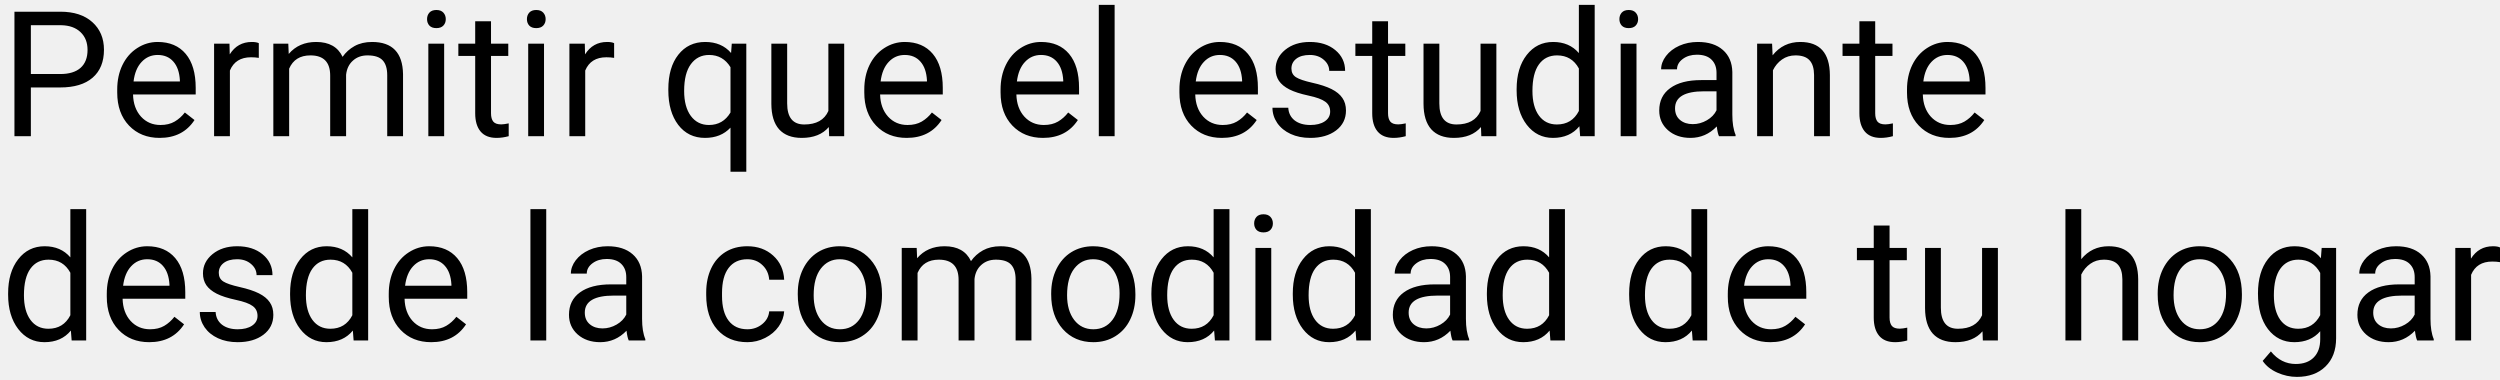
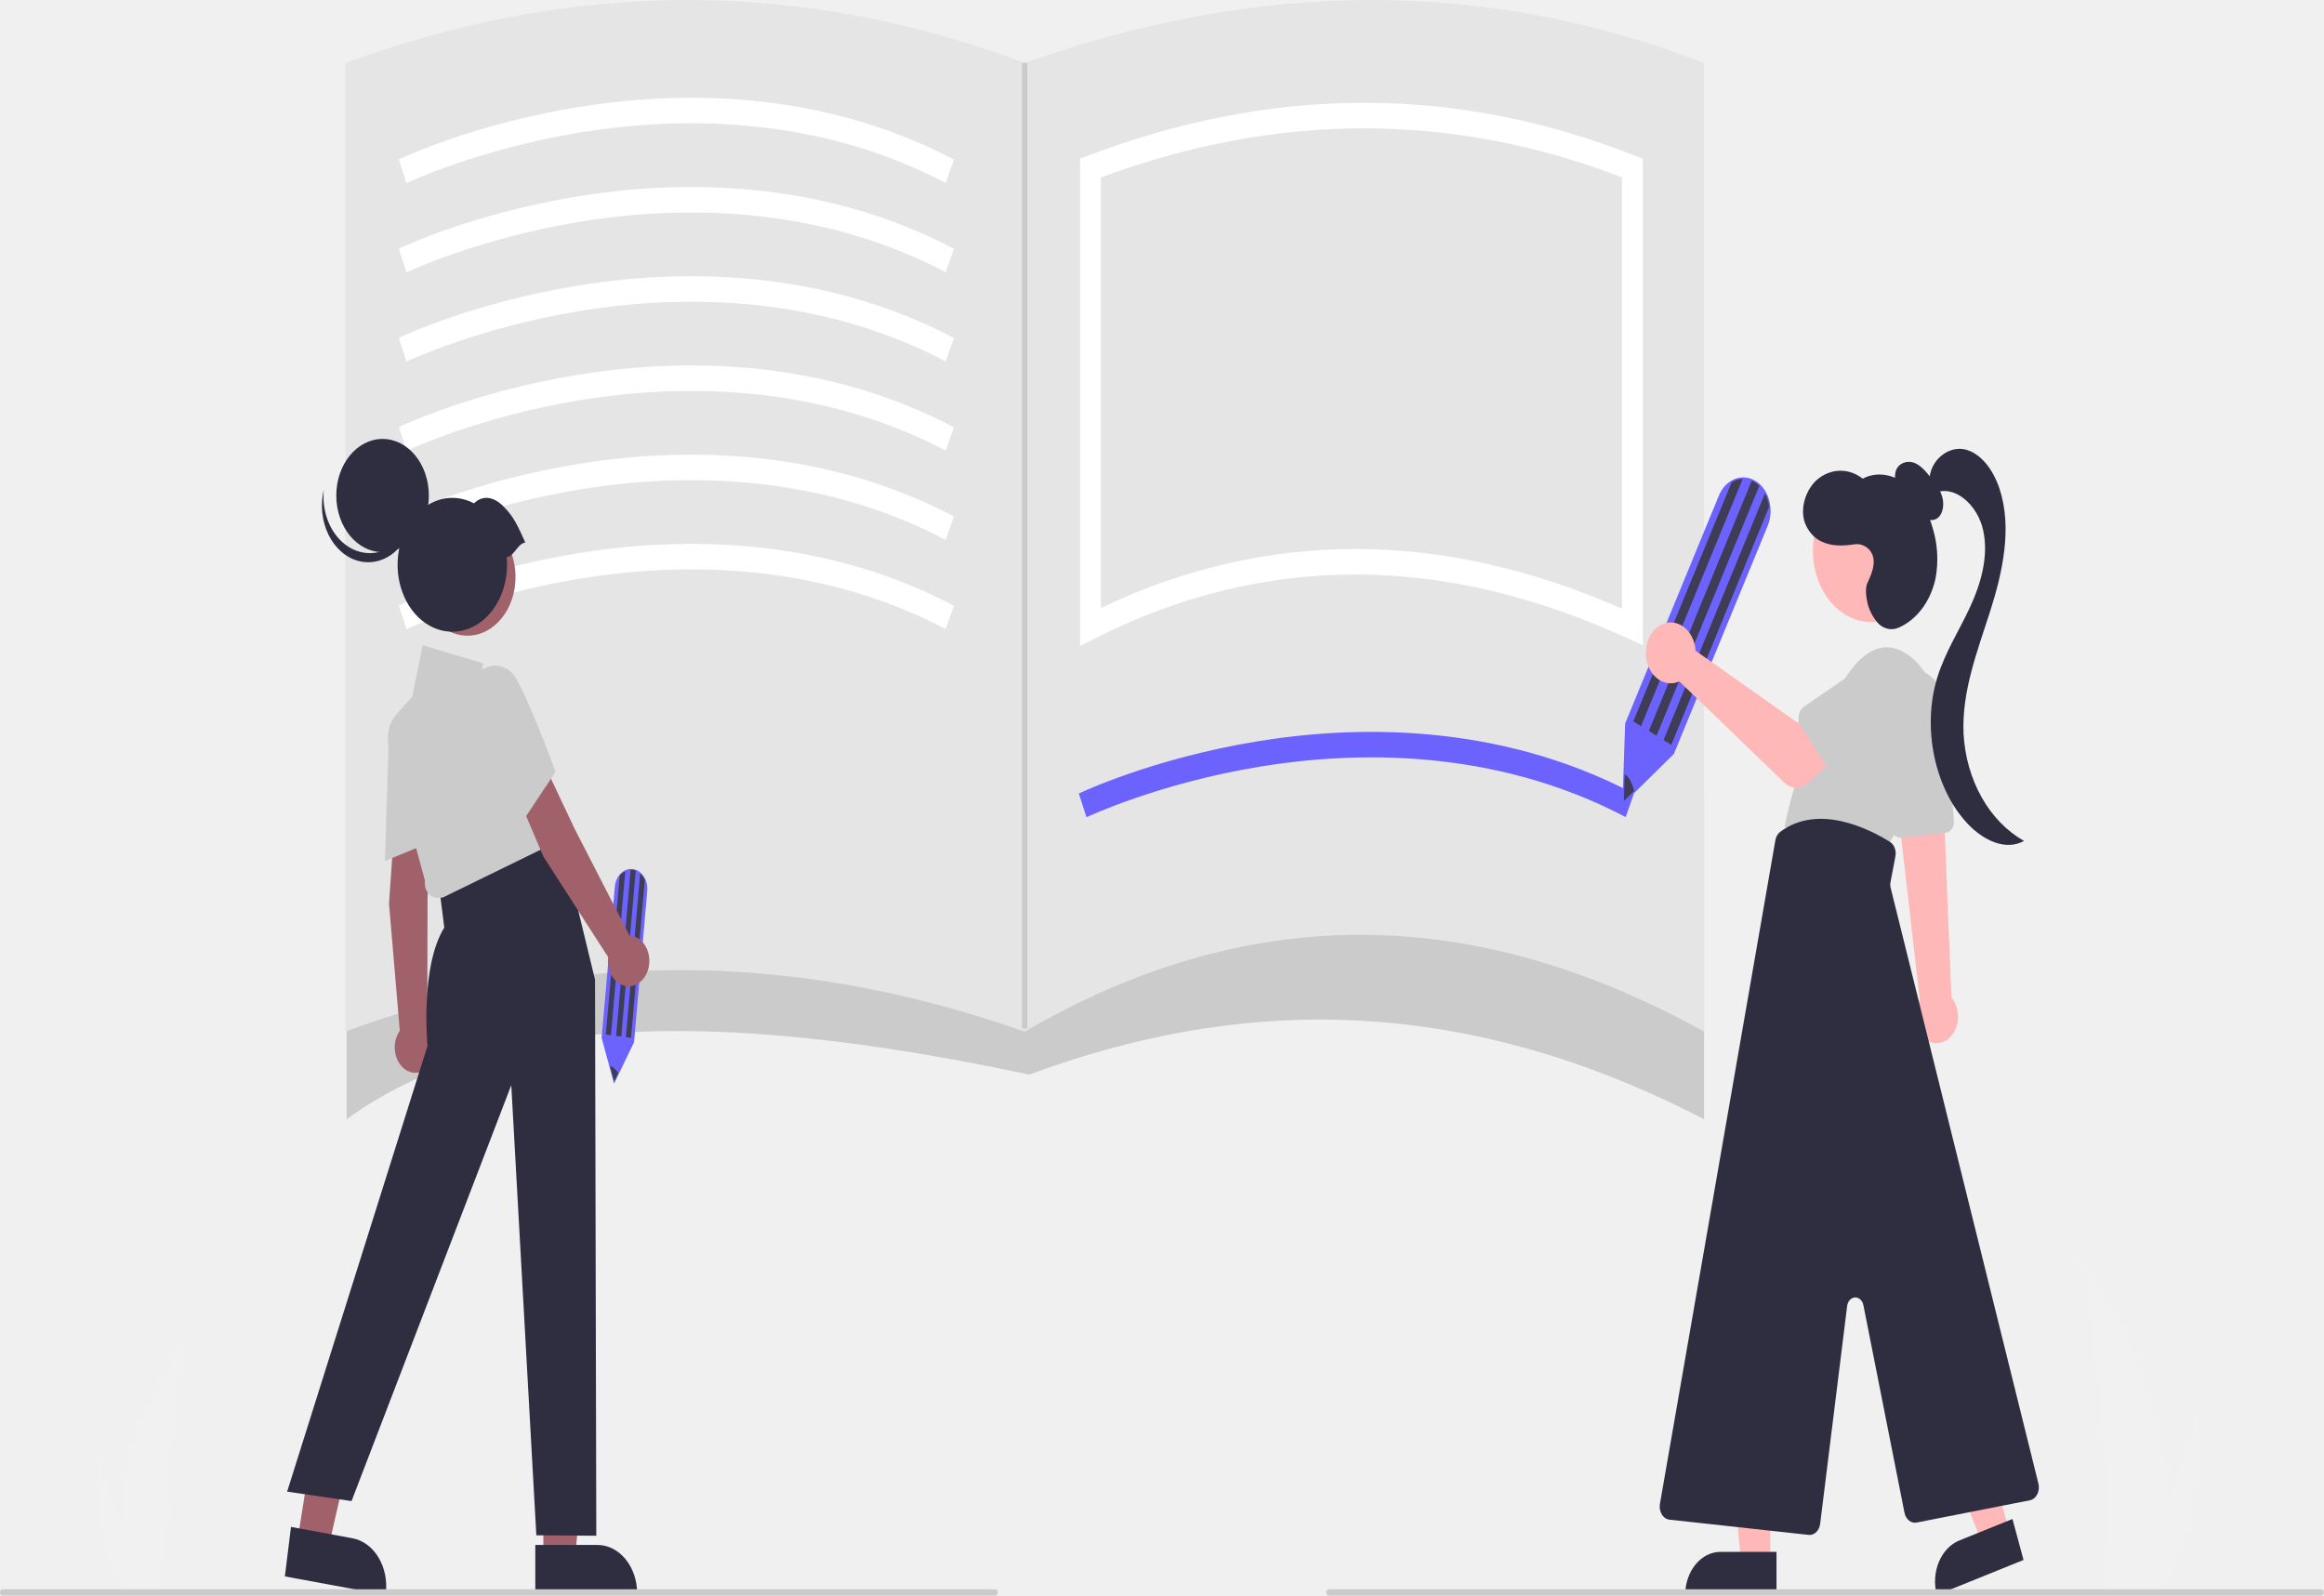
- <svg xmlns="http://www.w3.org/2000/svg" width="257" height="39" viewBox="0 0 257 39" fill="none">
-   <path d="M3.173 8.99V14H1.485V1.203H6.205C7.605 1.203 8.701 1.561 9.492 2.275C10.289 2.99 10.688 3.937 10.688 5.114C10.688 6.356 10.298 7.314 9.519 7.988C8.745 8.656 7.635 8.99 6.188 8.99H3.173ZM3.173 7.61H6.205C7.107 7.61 7.799 7.399 8.279 6.978C8.76 6.55 9 5.935 9 5.132C9 4.37 8.76 3.761 8.279 3.304C7.799 2.847 7.14 2.609 6.302 2.592H3.173V7.61ZM16.409 14.176C15.12 14.176 14.071 13.754 13.263 12.91C12.454 12.06 12.05 10.927 12.05 9.509V9.21C12.05 8.267 12.229 7.426 12.586 6.688C12.949 5.943 13.453 5.363 14.098 4.947C14.748 4.525 15.451 4.314 16.207 4.314C17.443 4.314 18.404 4.722 19.09 5.536C19.775 6.351 20.118 7.517 20.118 9.034V9.711H13.676C13.699 10.648 13.972 11.407 14.493 11.987C15.021 12.562 15.688 12.849 16.497 12.849C17.071 12.849 17.558 12.731 17.956 12.497C18.355 12.263 18.703 11.952 19.002 11.565L19.995 12.339C19.198 13.563 18.003 14.176 16.409 14.176ZM16.207 5.65C15.551 5.65 15 5.891 14.555 6.371C14.109 6.846 13.834 7.514 13.729 8.375H18.492V8.252C18.445 7.426 18.223 6.787 17.824 6.336C17.426 5.879 16.887 5.65 16.207 5.65ZM26.605 5.949C26.358 5.908 26.092 5.888 25.805 5.888C24.738 5.888 24.015 6.342 23.634 7.25V14H22.008V4.49H23.59L23.616 5.589C24.149 4.739 24.905 4.314 25.884 4.314C26.2 4.314 26.44 4.355 26.605 4.438V5.949ZM29.637 4.49L29.681 5.545C30.378 4.725 31.318 4.314 32.502 4.314C33.832 4.314 34.737 4.824 35.218 5.844C35.534 5.387 35.944 5.018 36.448 4.736C36.958 4.455 37.559 4.314 38.25 4.314C40.336 4.314 41.397 5.419 41.432 7.628V14H39.806V7.725C39.806 7.045 39.65 6.538 39.34 6.204C39.029 5.864 38.508 5.694 37.775 5.694C37.172 5.694 36.671 5.876 36.273 6.239C35.874 6.597 35.643 7.08 35.578 7.689V14H33.943V7.769C33.943 6.386 33.267 5.694 31.913 5.694C30.847 5.694 30.117 6.148 29.725 7.057V14H28.099V4.49H29.637ZM45.659 14H44.033V4.49H45.659V14ZM43.901 1.968C43.901 1.704 43.98 1.481 44.139 1.3C44.303 1.118 44.543 1.027 44.859 1.027C45.176 1.027 45.416 1.118 45.58 1.3C45.744 1.481 45.826 1.704 45.826 1.968C45.826 2.231 45.744 2.451 45.58 2.627C45.416 2.803 45.176 2.891 44.859 2.891C44.543 2.891 44.303 2.803 44.139 2.627C43.98 2.451 43.901 2.231 43.901 1.968ZM50.476 2.188V4.49H52.251V5.747H50.476V11.645C50.476 12.025 50.555 12.312 50.713 12.506C50.871 12.693 51.141 12.787 51.522 12.787C51.709 12.787 51.967 12.752 52.295 12.682V14C51.867 14.117 51.451 14.176 51.047 14.176C50.32 14.176 49.773 13.956 49.403 13.517C49.034 13.077 48.85 12.453 48.85 11.645V5.747H47.118V4.49H48.85V2.188H50.476ZM55.925 14H54.299V4.49H55.925V14ZM54.167 1.968C54.167 1.704 54.246 1.481 54.404 1.3C54.568 1.118 54.809 1.027 55.125 1.027C55.441 1.027 55.682 1.118 55.846 1.3C56.01 1.481 56.092 1.704 56.092 1.968C56.092 2.231 56.01 2.451 55.846 2.627C55.682 2.803 55.441 2.891 55.125 2.891C54.809 2.891 54.568 2.803 54.404 2.627C54.246 2.451 54.167 2.231 54.167 1.968ZM63.132 5.949C62.886 5.908 62.619 5.888 62.332 5.888C61.266 5.888 60.542 6.342 60.161 7.25V14H58.535V4.49H60.117L60.144 5.589C60.677 4.739 61.433 4.314 62.411 4.314C62.727 4.314 62.968 4.355 63.132 4.438V5.949ZM68.704 9.166C68.704 7.672 69.047 6.491 69.732 5.624C70.418 4.751 71.338 4.314 72.492 4.314C73.617 4.314 74.505 4.692 75.155 5.448L75.226 4.49H76.72V17.656H75.094V13.121C74.438 13.824 73.564 14.176 72.475 14.176C71.326 14.176 70.409 13.73 69.724 12.84C69.044 11.943 68.704 10.757 68.704 9.28V9.166ZM70.33 9.351C70.33 10.44 70.559 11.296 71.016 11.917C71.478 12.538 72.1 12.849 72.879 12.849C73.846 12.849 74.584 12.421 75.094 11.565V6.907C74.578 6.069 73.846 5.65 72.897 5.65C72.111 5.65 71.487 5.964 71.024 6.591C70.561 7.212 70.33 8.132 70.33 9.351ZM85.201 13.06C84.568 13.804 83.64 14.176 82.415 14.176C81.401 14.176 80.628 13.883 80.095 13.297C79.567 12.705 79.301 11.832 79.295 10.678V4.49H80.921V10.634C80.921 12.075 81.507 12.796 82.679 12.796C83.921 12.796 84.747 12.333 85.157 11.407V4.49H86.783V14H85.236L85.201 13.06ZM93.208 14.176C91.919 14.176 90.87 13.754 90.061 12.91C89.253 12.06 88.849 10.927 88.849 9.509V9.21C88.849 8.267 89.027 7.426 89.385 6.688C89.748 5.943 90.252 5.363 90.897 4.947C91.547 4.525 92.25 4.314 93.006 4.314C94.242 4.314 95.203 4.722 95.889 5.536C96.574 6.351 96.917 7.517 96.917 9.034V9.711H90.475C90.498 10.648 90.77 11.407 91.292 11.987C91.819 12.562 92.487 12.849 93.296 12.849C93.87 12.849 94.356 12.731 94.755 12.497C95.153 12.263 95.502 11.952 95.801 11.565L96.794 12.339C95.997 13.563 94.802 14.176 93.208 14.176ZM93.006 5.65C92.35 5.65 91.799 5.891 91.353 6.371C90.908 6.846 90.633 7.514 90.527 8.375H95.291V8.252C95.244 7.426 95.022 6.787 94.623 6.336C94.225 5.879 93.686 5.65 93.006 5.65ZM107.218 14.176C105.929 14.176 104.88 13.754 104.071 12.91C103.263 12.06 102.858 10.927 102.858 9.509V9.21C102.858 8.267 103.037 7.426 103.395 6.688C103.758 5.943 104.262 5.363 104.906 4.947C105.557 4.525 106.26 4.314 107.016 4.314C108.252 4.314 109.213 4.722 109.898 5.536C110.584 6.351 110.927 7.517 110.927 9.034V9.711H104.484C104.508 10.648 104.78 11.407 105.302 11.987C105.829 12.562 106.497 12.849 107.306 12.849C107.88 12.849 108.366 12.731 108.765 12.497C109.163 12.263 109.512 11.952 109.811 11.565L110.804 12.339C110.007 13.563 108.812 14.176 107.218 14.176ZM107.016 5.65C106.359 5.65 105.809 5.891 105.363 6.371C104.918 6.846 104.643 7.514 104.537 8.375H109.301V8.252C109.254 7.426 109.031 6.787 108.633 6.336C108.234 5.879 107.695 5.65 107.016 5.65ZM114.583 14H112.957V0.5H114.583V14ZM125.604 14.176C124.315 14.176 123.267 13.754 122.458 12.91C121.649 12.06 121.245 10.927 121.245 9.509V9.21C121.245 8.267 121.424 7.426 121.781 6.688C122.145 5.943 122.648 5.363 123.293 4.947C123.943 4.525 124.646 4.314 125.402 4.314C126.639 4.314 127.6 4.722 128.285 5.536C128.971 6.351 129.313 7.517 129.313 9.034V9.711H122.871C122.895 10.648 123.167 11.407 123.688 11.987C124.216 12.562 124.884 12.849 125.692 12.849C126.267 12.849 126.753 12.731 127.151 12.497C127.55 12.263 127.898 11.952 128.197 11.565L129.19 12.339C128.394 13.563 127.198 14.176 125.604 14.176ZM125.402 5.65C124.746 5.65 124.195 5.891 123.75 6.371C123.305 6.846 123.029 7.514 122.924 8.375H127.688V8.252C127.641 7.426 127.418 6.787 127.02 6.336C126.621 5.879 126.082 5.65 125.402 5.65ZM136.74 11.477C136.74 11.038 136.573 10.698 136.239 10.458C135.911 10.212 135.334 10.001 134.508 9.825C133.688 9.649 133.034 9.438 132.548 9.192C132.067 8.946 131.71 8.653 131.476 8.313C131.247 7.974 131.133 7.569 131.133 7.101C131.133 6.321 131.461 5.662 132.117 5.123C132.779 4.584 133.623 4.314 134.648 4.314C135.727 4.314 136.6 4.593 137.268 5.149C137.941 5.706 138.278 6.418 138.278 7.285H136.644C136.644 6.84 136.453 6.456 136.072 6.134C135.697 5.812 135.223 5.65 134.648 5.65C134.057 5.65 133.594 5.779 133.26 6.037C132.926 6.295 132.759 6.632 132.759 7.048C132.759 7.44 132.914 7.736 133.225 7.936C133.535 8.135 134.095 8.325 134.903 8.507C135.718 8.688 136.377 8.905 136.881 9.157C137.385 9.409 137.757 9.714 137.997 10.071C138.243 10.423 138.366 10.854 138.366 11.363C138.366 12.213 138.026 12.896 137.347 13.411C136.667 13.921 135.785 14.176 134.701 14.176C133.939 14.176 133.266 14.041 132.68 13.771C132.094 13.502 131.634 13.127 131.3 12.646C130.972 12.16 130.808 11.636 130.808 11.073H132.434C132.463 11.618 132.68 12.052 133.084 12.374C133.494 12.69 134.033 12.849 134.701 12.849C135.316 12.849 135.809 12.726 136.178 12.479C136.553 12.227 136.74 11.894 136.74 11.477ZM142.69 2.188V4.49H144.466V5.747H142.69V11.645C142.69 12.025 142.77 12.312 142.928 12.506C143.086 12.693 143.355 12.787 143.736 12.787C143.924 12.787 144.182 12.752 144.51 12.682V14C144.082 14.117 143.666 14.176 143.262 14.176C142.535 14.176 141.987 13.956 141.618 13.517C141.249 13.077 141.064 12.453 141.064 11.645V5.747H139.333V4.49H141.064V2.188H142.69ZM152.244 13.06C151.611 13.804 150.683 14.176 149.458 14.176C148.444 14.176 147.671 13.883 147.138 13.297C146.61 12.705 146.344 11.832 146.338 10.678V4.49H147.964V10.634C147.964 12.075 148.55 12.796 149.722 12.796C150.964 12.796 151.79 12.333 152.2 11.407V4.49H153.826V14H152.279L152.244 13.06ZM155.909 9.166C155.909 7.707 156.255 6.535 156.946 5.65C157.638 4.76 158.543 4.314 159.662 4.314C160.775 4.314 161.657 4.695 162.308 5.457V0.5H163.934V14H162.439L162.36 12.98C161.71 13.777 160.805 14.176 159.645 14.176C158.543 14.176 157.644 13.725 156.946 12.822C156.255 11.92 155.909 10.742 155.909 9.289V9.166ZM157.535 9.351C157.535 10.429 157.758 11.273 158.203 11.882C158.648 12.491 159.264 12.796 160.049 12.796C161.08 12.796 161.833 12.333 162.308 11.407V7.039C161.821 6.143 161.074 5.694 160.066 5.694C159.27 5.694 158.648 6.002 158.203 6.617C157.758 7.232 157.535 8.144 157.535 9.351ZM168.231 14H166.605V4.49H168.231V14ZM166.474 1.968C166.474 1.704 166.553 1.481 166.711 1.3C166.875 1.118 167.115 1.027 167.432 1.027C167.748 1.027 167.988 1.118 168.152 1.3C168.316 1.481 168.398 1.704 168.398 1.968C168.398 2.231 168.316 2.451 168.152 2.627C167.988 2.803 167.748 2.891 167.432 2.891C167.115 2.891 166.875 2.803 166.711 2.627C166.553 2.451 166.474 2.231 166.474 1.968ZM176.713 14C176.619 13.812 176.543 13.479 176.484 12.998C175.729 13.783 174.826 14.176 173.777 14.176C172.84 14.176 172.069 13.912 171.466 13.385C170.868 12.852 170.569 12.178 170.569 11.363C170.569 10.373 170.944 9.605 171.694 9.061C172.45 8.51 173.511 8.234 174.876 8.234H176.458V7.487C176.458 6.919 176.288 6.468 175.948 6.134C175.608 5.794 175.107 5.624 174.445 5.624C173.865 5.624 173.379 5.771 172.986 6.063C172.594 6.356 172.397 6.711 172.397 7.127H170.763C170.763 6.652 170.93 6.195 171.264 5.756C171.604 5.311 172.061 4.959 172.635 4.701C173.215 4.443 173.851 4.314 174.542 4.314C175.638 4.314 176.496 4.59 177.117 5.141C177.738 5.686 178.061 6.438 178.084 7.399V11.776C178.084 12.649 178.195 13.344 178.418 13.859V14H176.713ZM174.015 12.761C174.524 12.761 175.008 12.629 175.465 12.365C175.922 12.102 176.253 11.759 176.458 11.337V9.386H175.184C173.191 9.386 172.195 9.969 172.195 11.135C172.195 11.645 172.365 12.043 172.705 12.33C173.045 12.617 173.481 12.761 174.015 12.761ZM182.171 4.49L182.224 5.686C182.95 4.771 183.899 4.314 185.071 4.314C187.081 4.314 188.095 5.448 188.112 7.716V14H186.486V7.707C186.48 7.021 186.322 6.515 186.012 6.187C185.707 5.858 185.229 5.694 184.579 5.694C184.052 5.694 183.589 5.835 183.19 6.116C182.792 6.397 182.481 6.767 182.259 7.224V14H180.633V4.49H182.171ZM192.771 2.188V4.49H194.546V5.747H192.771V11.645C192.771 12.025 192.85 12.312 193.008 12.506C193.166 12.693 193.436 12.787 193.816 12.787C194.004 12.787 194.262 12.752 194.59 12.682V14C194.162 14.117 193.746 14.176 193.342 14.176C192.615 14.176 192.067 13.956 191.698 13.517C191.329 13.077 191.145 12.453 191.145 11.645V5.747H189.413V4.49H191.145V2.188H192.771ZM200.399 14.176C199.11 14.176 198.062 13.754 197.253 12.91C196.444 12.06 196.04 10.927 196.04 9.509V9.21C196.04 8.267 196.219 7.426 196.576 6.688C196.939 5.943 197.443 5.363 198.088 4.947C198.738 4.525 199.441 4.314 200.197 4.314C201.434 4.314 202.395 4.722 203.08 5.536C203.766 6.351 204.108 7.517 204.108 9.034V9.711H197.666C197.689 10.648 197.962 11.407 198.483 11.987C199.011 12.562 199.679 12.849 200.487 12.849C201.062 12.849 201.548 12.731 201.946 12.497C202.345 12.263 202.693 11.952 202.992 11.565L203.985 12.339C203.188 13.563 201.993 14.176 200.399 14.176ZM200.197 5.65C199.541 5.65 198.99 5.891 198.545 6.371C198.1 6.846 197.824 7.514 197.719 8.375H202.482V8.252C202.436 7.426 202.213 6.787 201.814 6.336C201.416 5.879 200.877 5.65 200.197 5.65ZM0.835 30.166C0.835 28.707 1.181 27.535 1.872 26.65C2.563 25.76 3.469 25.314 4.588 25.314C5.701 25.314 6.583 25.695 7.233 26.457V21.5H8.859V35H7.365L7.286 33.98C6.636 34.777 5.73 35.176 4.57 35.176C3.469 35.176 2.569 34.725 1.872 33.822C1.181 32.92 0.835 31.742 0.835 30.289V30.166ZM2.461 30.351C2.461 31.429 2.684 32.273 3.129 32.882C3.574 33.491 4.189 33.796 4.975 33.796C6.006 33.796 6.759 33.333 7.233 32.407V28.039C6.747 27.143 6 26.694 4.992 26.694C4.195 26.694 3.574 27.002 3.129 27.617C2.684 28.232 2.461 29.144 2.461 30.351ZM15.337 35.176C14.048 35.176 12.999 34.754 12.19 33.91C11.382 33.06 10.977 31.927 10.977 30.509V30.21C10.977 29.267 11.156 28.426 11.514 27.688C11.877 26.943 12.381 26.363 13.025 25.947C13.676 25.525 14.379 25.314 15.135 25.314C16.371 25.314 17.332 25.722 18.018 26.536C18.703 27.351 19.046 28.517 19.046 30.034V30.711H12.604C12.627 31.648 12.899 32.407 13.421 32.987C13.948 33.562 14.616 33.849 15.425 33.849C15.999 33.849 16.485 33.731 16.884 33.497C17.282 33.263 17.631 32.952 17.93 32.565L18.923 33.339C18.126 34.563 16.931 35.176 15.337 35.176ZM15.135 26.65C14.479 26.65 13.928 26.891 13.482 27.371C13.037 27.846 12.762 28.514 12.656 29.375H17.42V29.252C17.373 28.426 17.15 27.787 16.752 27.336C16.354 26.879 15.815 26.65 15.135 26.65ZM26.473 32.477C26.473 32.038 26.306 31.698 25.972 31.458C25.644 31.212 25.066 31.001 24.24 30.825C23.42 30.649 22.767 30.439 22.28 30.192C21.8 29.946 21.442 29.653 21.208 29.314C20.98 28.974 20.865 28.569 20.865 28.101C20.865 27.321 21.193 26.662 21.85 26.123C22.512 25.584 23.355 25.314 24.381 25.314C25.459 25.314 26.332 25.593 27 26.149C27.674 26.706 28.011 27.418 28.011 28.285H26.376C26.376 27.84 26.186 27.456 25.805 27.134C25.43 26.811 24.955 26.65 24.381 26.65C23.789 26.65 23.326 26.779 22.992 27.037C22.658 27.295 22.491 27.632 22.491 28.048C22.491 28.44 22.646 28.736 22.957 28.936C23.268 29.135 23.827 29.325 24.636 29.507C25.45 29.689 26.109 29.905 26.613 30.157C27.117 30.409 27.489 30.714 27.73 31.071C27.976 31.423 28.099 31.854 28.099 32.363C28.099 33.213 27.759 33.895 27.079 34.411C26.399 34.921 25.518 35.176 24.434 35.176C23.672 35.176 22.998 35.041 22.412 34.772C21.826 34.502 21.366 34.127 21.032 33.647C20.704 33.16 20.54 32.636 20.54 32.073H22.166C22.195 32.618 22.412 33.052 22.816 33.374C23.227 33.69 23.766 33.849 24.434 33.849C25.049 33.849 25.541 33.726 25.91 33.48C26.285 33.227 26.473 32.894 26.473 32.477ZM29.821 30.166C29.821 28.707 30.167 27.535 30.858 26.65C31.55 25.76 32.455 25.314 33.574 25.314C34.688 25.314 35.569 25.695 36.22 26.457V21.5H37.846V35H36.352L36.273 33.98C35.622 34.777 34.717 35.176 33.557 35.176C32.455 35.176 31.556 34.725 30.858 33.822C30.167 32.92 29.821 31.742 29.821 30.289V30.166ZM31.447 30.351C31.447 31.429 31.67 32.273 32.115 32.882C32.56 33.491 33.176 33.796 33.961 33.796C34.992 33.796 35.745 33.333 36.22 32.407V28.039C35.733 27.143 34.986 26.694 33.978 26.694C33.182 26.694 32.56 27.002 32.115 27.617C31.67 28.232 31.447 29.144 31.447 30.351ZM44.323 35.176C43.034 35.176 41.985 34.754 41.177 33.91C40.368 33.06 39.964 31.927 39.964 30.509V30.21C39.964 29.267 40.143 28.426 40.5 27.688C40.863 26.943 41.367 26.363 42.012 25.947C42.662 25.525 43.365 25.314 44.121 25.314C45.357 25.314 46.318 25.722 47.004 26.536C47.69 27.351 48.032 28.517 48.032 30.034V30.711H41.59C41.613 31.648 41.886 32.407 42.407 32.987C42.935 33.562 43.602 33.849 44.411 33.849C44.985 33.849 45.472 33.731 45.87 33.497C46.269 33.263 46.617 32.952 46.916 32.565L47.909 33.339C47.112 34.563 45.917 35.176 44.323 35.176ZM44.121 26.65C43.465 26.65 42.914 26.891 42.469 27.371C42.023 27.846 41.748 28.514 41.643 29.375H46.406V29.252C46.359 28.426 46.137 27.787 45.738 27.336C45.34 26.879 44.801 26.65 44.121 26.65ZM56.153 35H54.527V21.5H56.153V35ZM64.635 35C64.541 34.812 64.465 34.478 64.406 33.998C63.65 34.783 62.748 35.176 61.699 35.176C60.762 35.176 59.991 34.912 59.388 34.385C58.79 33.852 58.491 33.178 58.491 32.363C58.491 31.373 58.866 30.605 59.616 30.061C60.372 29.51 61.433 29.234 62.798 29.234H64.38V28.487C64.38 27.919 64.21 27.468 63.87 27.134C63.53 26.794 63.029 26.624 62.367 26.624C61.787 26.624 61.301 26.77 60.908 27.064C60.516 27.356 60.319 27.711 60.319 28.127H58.685C58.685 27.652 58.852 27.195 59.185 26.756C59.525 26.311 59.982 25.959 60.557 25.701C61.137 25.443 61.773 25.314 62.464 25.314C63.56 25.314 64.418 25.59 65.039 26.141C65.66 26.686 65.982 27.439 66.006 28.399V32.776C66.006 33.649 66.117 34.344 66.34 34.859V35H64.635ZM61.937 33.761C62.446 33.761 62.93 33.629 63.387 33.365C63.844 33.102 64.175 32.759 64.38 32.337V30.386H63.105C61.113 30.386 60.117 30.969 60.117 32.135C60.117 32.645 60.287 33.043 60.627 33.33C60.967 33.617 61.403 33.761 61.937 33.761ZM76.834 33.849C77.414 33.849 77.921 33.673 78.355 33.321C78.788 32.97 79.028 32.53 79.075 32.003H80.613C80.584 32.548 80.397 33.066 80.051 33.559C79.705 34.051 79.242 34.443 78.662 34.736C78.088 35.029 77.478 35.176 76.834 35.176C75.539 35.176 74.508 34.745 73.74 33.884C72.978 33.017 72.598 31.833 72.598 30.333V30.061C72.598 29.135 72.768 28.311 73.107 27.591C73.447 26.87 73.934 26.311 74.566 25.912C75.205 25.514 75.958 25.314 76.825 25.314C77.892 25.314 78.776 25.634 79.48 26.273C80.189 26.911 80.566 27.74 80.613 28.76H79.075C79.028 28.145 78.794 27.641 78.372 27.248C77.956 26.85 77.44 26.65 76.825 26.65C75.999 26.65 75.357 26.949 74.9 27.547C74.449 28.139 74.224 28.997 74.224 30.122V30.43C74.224 31.525 74.449 32.369 74.9 32.961C75.352 33.553 75.996 33.849 76.834 33.849ZM82.011 30.157C82.011 29.226 82.192 28.388 82.556 27.644C82.925 26.899 83.435 26.325 84.085 25.921C84.741 25.517 85.488 25.314 86.326 25.314C87.621 25.314 88.667 25.763 89.464 26.659C90.267 27.556 90.668 28.748 90.668 30.236V30.351C90.668 31.276 90.489 32.108 90.132 32.847C89.78 33.579 89.273 34.15 88.611 34.56C87.955 34.971 87.199 35.176 86.344 35.176C85.055 35.176 84.009 34.727 83.206 33.831C82.409 32.935 82.011 31.748 82.011 30.271V30.157ZM83.645 30.351C83.645 31.405 83.889 32.252 84.375 32.891C84.867 33.529 85.523 33.849 86.344 33.849C87.17 33.849 87.826 33.526 88.312 32.882C88.799 32.231 89.042 31.323 89.042 30.157C89.042 29.114 88.793 28.27 88.295 27.626C87.803 26.976 87.147 26.65 86.326 26.65C85.523 26.65 84.876 26.97 84.384 27.608C83.892 28.247 83.645 29.161 83.645 30.351ZM94.236 25.49L94.28 26.545C94.978 25.725 95.918 25.314 97.102 25.314C98.432 25.314 99.337 25.824 99.817 26.844C100.134 26.387 100.544 26.018 101.048 25.736C101.558 25.455 102.158 25.314 102.85 25.314C104.936 25.314 105.996 26.419 106.031 28.628V35H104.405V28.725C104.405 28.045 104.25 27.538 103.939 27.204C103.629 26.864 103.107 26.694 102.375 26.694C101.771 26.694 101.271 26.876 100.872 27.239C100.474 27.597 100.242 28.08 100.178 28.689V35H98.543V28.769C98.543 27.386 97.866 26.694 96.513 26.694C95.446 26.694 94.717 27.148 94.324 28.057V35H92.698V25.49H94.236ZM108.062 30.157C108.062 29.226 108.243 28.388 108.606 27.644C108.976 26.899 109.485 26.325 110.136 25.921C110.792 25.517 111.539 25.314 112.377 25.314C113.672 25.314 114.718 25.763 115.515 26.659C116.317 27.556 116.719 28.748 116.719 30.236V30.351C116.719 31.276 116.54 32.108 116.183 32.847C115.831 33.579 115.324 34.15 114.662 34.56C114.006 34.971 113.25 35.176 112.395 35.176C111.105 35.176 110.06 34.727 109.257 33.831C108.46 32.935 108.062 31.748 108.062 30.271V30.157ZM109.696 30.351C109.696 31.405 109.939 32.252 110.426 32.891C110.918 33.529 111.574 33.849 112.395 33.849C113.221 33.849 113.877 33.526 114.363 32.882C114.85 32.231 115.093 31.323 115.093 30.157C115.093 29.114 114.844 28.27 114.346 27.626C113.854 26.976 113.197 26.65 112.377 26.65C111.574 26.65 110.927 26.97 110.435 27.608C109.942 28.247 109.696 29.161 109.696 30.351ZM118.362 30.166C118.362 28.707 118.708 27.535 119.399 26.65C120.091 25.76 120.996 25.314 122.115 25.314C123.229 25.314 124.11 25.695 124.761 26.457V21.5H126.387V35H124.893L124.813 33.98C124.163 34.777 123.258 35.176 122.098 35.176C120.996 35.176 120.097 34.725 119.399 33.822C118.708 32.92 118.362 31.742 118.362 30.289V30.166ZM119.988 30.351C119.988 31.429 120.211 32.273 120.656 32.882C121.102 33.491 121.717 33.796 122.502 33.796C123.533 33.796 124.286 33.333 124.761 32.407V28.039C124.274 27.143 123.527 26.694 122.52 26.694C121.723 26.694 121.102 27.002 120.656 27.617C120.211 28.232 119.988 29.144 119.988 30.351ZM130.685 35H129.059V25.49H130.685V35ZM128.927 22.968C128.927 22.704 129.006 22.481 129.164 22.3C129.328 22.118 129.568 22.027 129.885 22.027C130.201 22.027 130.441 22.118 130.605 22.3C130.77 22.481 130.852 22.704 130.852 22.968C130.852 23.231 130.77 23.451 130.605 23.627C130.441 23.803 130.201 23.891 129.885 23.891C129.568 23.891 129.328 23.803 129.164 23.627C129.006 23.451 128.927 23.231 128.927 22.968ZM132.899 30.166C132.899 28.707 133.245 27.535 133.937 26.65C134.628 25.76 135.533 25.314 136.652 25.314C137.766 25.314 138.647 25.695 139.298 26.457V21.5H140.924V35H139.43L139.351 33.98C138.7 34.777 137.795 35.176 136.635 35.176C135.533 35.176 134.634 34.725 133.937 33.822C133.245 32.92 132.899 31.742 132.899 30.289V30.166ZM134.525 30.351C134.525 31.429 134.748 32.273 135.193 32.882C135.639 33.491 136.254 33.796 137.039 33.796C138.07 33.796 138.823 33.333 139.298 32.407V28.039C138.812 27.143 138.064 26.694 137.057 26.694C136.26 26.694 135.639 27.002 135.193 27.617C134.748 28.232 134.525 29.144 134.525 30.351ZM149.326 35C149.232 34.812 149.156 34.478 149.098 33.998C148.342 34.783 147.439 35.176 146.391 35.176C145.453 35.176 144.683 34.912 144.079 34.385C143.481 33.852 143.183 33.178 143.183 32.363C143.183 31.373 143.558 30.605 144.308 30.061C145.063 29.51 146.124 29.234 147.489 29.234H149.071V28.487C149.071 27.919 148.901 27.468 148.562 27.134C148.222 26.794 147.721 26.624 147.059 26.624C146.479 26.624 145.992 26.77 145.6 27.064C145.207 27.356 145.011 27.711 145.011 28.127H143.376C143.376 27.652 143.543 27.195 143.877 26.756C144.217 26.311 144.674 25.959 145.248 25.701C145.828 25.443 146.464 25.314 147.155 25.314C148.251 25.314 149.109 25.59 149.73 26.141C150.352 26.686 150.674 27.439 150.697 28.399V32.776C150.697 33.649 150.809 34.344 151.031 34.859V35H149.326ZM146.628 33.761C147.138 33.761 147.621 33.629 148.078 33.365C148.535 33.102 148.866 32.759 149.071 32.337V30.386H147.797C145.805 30.386 144.809 30.969 144.809 32.135C144.809 32.645 144.979 33.043 145.318 33.33C145.658 33.617 146.095 33.761 146.628 33.761ZM152.851 30.166C152.851 28.707 153.196 27.535 153.888 26.65C154.579 25.76 155.484 25.314 156.604 25.314C157.717 25.314 158.599 25.695 159.249 26.457V21.5H160.875V35H159.381L159.302 33.98C158.651 34.777 157.746 35.176 156.586 35.176C155.484 35.176 154.585 34.725 153.888 33.822C153.196 32.92 152.851 31.742 152.851 30.289V30.166ZM154.477 30.351C154.477 31.429 154.699 32.273 155.145 32.882C155.59 33.491 156.205 33.796 156.99 33.796C158.021 33.796 158.774 33.333 159.249 32.407V28.039C158.763 27.143 158.016 26.694 157.008 26.694C156.211 26.694 155.59 27.002 155.145 27.617C154.699 28.232 154.477 29.144 154.477 30.351ZM167.476 30.166C167.476 28.707 167.821 27.535 168.513 26.65C169.204 25.76 170.109 25.314 171.229 25.314C172.342 25.314 173.224 25.695 173.874 26.457V21.5H175.5V35H174.006L173.927 33.98C173.276 34.777 172.371 35.176 171.211 35.176C170.109 35.176 169.21 34.725 168.513 33.822C167.821 32.92 167.476 31.742 167.476 30.289V30.166ZM169.102 30.351C169.102 31.429 169.324 32.273 169.77 32.882C170.215 33.491 170.83 33.796 171.615 33.796C172.646 33.796 173.399 33.333 173.874 32.407V28.039C173.388 27.143 172.641 26.694 171.633 26.694C170.836 26.694 170.215 27.002 169.77 27.617C169.324 28.232 169.102 29.144 169.102 30.351ZM181.978 35.176C180.688 35.176 179.64 34.754 178.831 33.91C178.022 33.06 177.618 31.927 177.618 30.509V30.21C177.618 29.267 177.797 28.426 178.154 27.688C178.518 26.943 179.021 26.363 179.666 25.947C180.316 25.525 181.02 25.314 181.775 25.314C183.012 25.314 183.973 25.722 184.658 26.536C185.344 27.351 185.687 28.517 185.687 30.034V30.711H179.244C179.268 31.648 179.54 32.407 180.062 32.987C180.589 33.562 181.257 33.849 182.065 33.849C182.64 33.849 183.126 33.731 183.524 33.497C183.923 33.263 184.271 32.952 184.57 32.565L185.563 33.339C184.767 34.563 183.571 35.176 181.978 35.176ZM181.775 26.65C181.119 26.65 180.568 26.891 180.123 27.371C179.678 27.846 179.402 28.514 179.297 29.375H184.061V29.252C184.014 28.426 183.791 27.787 183.393 27.336C182.994 26.879 182.455 26.65 181.775 26.65ZM194.247 23.188V25.49H196.022V26.747H194.247V32.645C194.247 33.025 194.326 33.312 194.484 33.506C194.643 33.693 194.912 33.787 195.293 33.787C195.48 33.787 195.738 33.752 196.066 33.682V35C195.639 35.117 195.223 35.176 194.818 35.176C194.092 35.176 193.544 34.956 193.175 34.517C192.806 34.077 192.621 33.453 192.621 32.645V26.747H190.89V25.49H192.621V23.188H194.247ZM203.801 34.06C203.168 34.804 202.239 35.176 201.015 35.176C200.001 35.176 199.228 34.883 198.694 34.297C198.167 33.705 197.9 32.832 197.895 31.678V25.49H199.521V31.634C199.521 33.075 200.106 33.796 201.278 33.796C202.521 33.796 203.347 33.333 203.757 32.407V25.49H205.383V35H203.836L203.801 34.06ZM213.952 26.642C214.673 25.757 215.61 25.314 216.765 25.314C218.774 25.314 219.788 26.448 219.806 28.716V35H218.18V28.707C218.174 28.021 218.016 27.515 217.705 27.186C217.4 26.858 216.923 26.694 216.272 26.694C215.745 26.694 215.282 26.835 214.884 27.116C214.485 27.398 214.175 27.767 213.952 28.224V35H212.326V21.5H213.952V26.642ZM221.81 30.157C221.81 29.226 221.991 28.388 222.354 27.644C222.724 26.899 223.233 26.325 223.884 25.921C224.54 25.517 225.287 25.314 226.125 25.314C227.42 25.314 228.466 25.763 229.263 26.659C230.065 27.556 230.467 28.748 230.467 30.236V30.351C230.467 31.276 230.288 32.108 229.931 32.847C229.579 33.579 229.072 34.15 228.41 34.56C227.754 34.971 226.998 35.176 226.143 35.176C224.854 35.176 223.808 34.727 223.005 33.831C222.208 32.935 221.81 31.748 221.81 30.271V30.157ZM223.444 30.351C223.444 31.405 223.688 32.252 224.174 32.891C224.666 33.529 225.322 33.849 226.143 33.849C226.969 33.849 227.625 33.526 228.111 32.882C228.598 32.231 228.841 31.323 228.841 30.157C228.841 29.114 228.592 28.27 228.094 27.626C227.602 26.976 226.945 26.65 226.125 26.65C225.322 26.65 224.675 26.97 224.183 27.608C223.69 28.247 223.444 29.161 223.444 30.351ZM232.119 30.166C232.119 28.684 232.462 27.506 233.147 26.633C233.833 25.754 234.741 25.314 235.872 25.314C237.032 25.314 237.938 25.725 238.588 26.545L238.667 25.49H240.152V34.772C240.152 36.002 239.786 36.972 239.054 37.681C238.327 38.39 237.349 38.744 236.118 38.744C235.433 38.744 234.762 38.598 234.105 38.305C233.449 38.012 232.948 37.61 232.603 37.101L233.446 36.125C234.144 36.986 234.996 37.417 236.004 37.417C236.795 37.417 237.41 37.194 237.85 36.749C238.295 36.304 238.518 35.677 238.518 34.868V34.051C237.867 34.801 236.979 35.176 235.854 35.176C234.741 35.176 233.839 34.727 233.147 33.831C232.462 32.935 232.119 31.713 232.119 30.166ZM233.754 30.351C233.754 31.423 233.974 32.267 234.413 32.882C234.853 33.491 235.468 33.796 236.259 33.796C237.284 33.796 238.037 33.33 238.518 32.398V28.057C238.02 27.148 237.272 26.694 236.276 26.694C235.485 26.694 234.867 27.002 234.422 27.617C233.977 28.232 233.754 29.144 233.754 30.351ZM248.484 35C248.391 34.812 248.314 34.478 248.256 33.998C247.5 34.783 246.598 35.176 245.549 35.176C244.611 35.176 243.841 34.912 243.237 34.385C242.64 33.852 242.341 33.178 242.341 32.363C242.341 31.373 242.716 30.605 243.466 30.061C244.222 29.51 245.282 29.234 246.647 29.234H248.229V28.487C248.229 27.919 248.06 27.468 247.72 27.134C247.38 26.794 246.879 26.624 246.217 26.624C245.637 26.624 245.15 26.77 244.758 27.064C244.365 27.356 244.169 27.711 244.169 28.127H242.534C242.534 27.652 242.701 27.195 243.035 26.756C243.375 26.311 243.832 25.959 244.406 25.701C244.986 25.443 245.622 25.314 246.313 25.314C247.409 25.314 248.268 25.59 248.889 26.141C249.51 26.686 249.832 27.439 249.855 28.399V32.776C249.855 33.649 249.967 34.344 250.189 34.859V35H248.484ZM245.786 33.761C246.296 33.761 246.779 33.629 247.236 33.365C247.693 33.102 248.024 32.759 248.229 32.337V30.386H246.955C244.963 30.386 243.967 30.969 243.967 32.135C243.967 32.645 244.137 33.043 244.477 33.33C244.816 33.617 245.253 33.761 245.786 33.761ZM257.001 26.949C256.755 26.908 256.488 26.888 256.201 26.888C255.135 26.888 254.411 27.342 254.03 28.25V35H252.404V25.49H253.986L254.013 26.589C254.546 25.739 255.302 25.314 256.28 25.314C256.597 25.314 256.837 25.355 257.001 25.438V26.949Z" fill="black" />
+ <svg xmlns="http://www.w3.org/2000/svg" width="434" height="298" viewBox="0 0 434 298" fill="none">
+   <g clip-path="url(#clip0)">
+     <path d="M404.603 280.651C404.485 286.018 403.75 291.339 402.419 296.455C402.389 296.574 402.357 296.691 402.325 296.81H394.176C394.184 296.703 394.193 296.585 394.202 296.455C394.745 288.815 391.641 242.87 387.896 234.919C388.224 235.564 405.234 256.375 404.603 280.651Z" fill="#F1F1F1" />
+     <path d="M403.991 296.455C403.923 296.574 403.852 296.693 403.78 296.81H397.666C397.712 296.709 397.766 296.59 397.828 296.455C398.838 294.226 401.827 287.561 404.602 280.651C407.583 273.225 410.32 265.518 410.089 262.729C410.16 263.358 412.224 282.537 403.991 296.455Z" fill="#F1F1F1" />
+     <path d="M22.552 284.809C22.639 288.795 23.185 292.747 24.174 296.547C24.195 296.635 24.22 296.722 24.244 296.81H30.296C30.289 296.731 30.283 296.643 30.276 296.547C29.873 290.872 32.178 256.75 34.96 250.844C34.716 251.323 22.082 266.779 22.552 284.809Z" fill="#F1F1F1" />
+     <path d="M23.006 296.547C23.056 296.635 23.109 296.723 23.163 296.81H27.703C27.669 296.735 27.629 296.647 27.583 296.547C26.833 294.891 24.613 289.941 22.552 284.809C20.338 279.294 18.306 273.57 18.477 271.498C18.424 271.965 16.892 286.209 23.006 296.547Z" fill="#F1F1F1" />
+     <path d="M318.225 209.032C272.515 185.338 231.161 186.239 192.209 200.7C132.192 187.88 91.095 189.863 64.734 209.032V149.521H318.225V209.032Z" fill="#CBCBCB" />
+     <path d="M318.225 192.666C276.113 169.327 234.052 167.821 191.358 192.666C147.628 177.266 105.354 177.427 64.49 192.666V11.753C107.936 -4.107 150.198 -3.726 191.358 11.753C234.836 -3.672 277.163 -4.161 318.225 11.753V192.666Z" fill="#E5E5E5" />
+     <path d="M75.903 34.204L74.486 29.77C75.041 29.505 88.308 23.232 107.777 20.032C125.778 17.073 152.596 16.366 178.138 29.8L176.601 34.174C151.912 21.19 125.887 21.873 108.402 24.733C89.369 27.846 76.035 34.141 75.903 34.204Z" fill="white" />
+     <path d="M75.903 50.867L74.486 46.433C75.041 46.168 88.308 39.895 107.777 36.695C125.778 33.736 152.596 33.03 178.138 46.463L176.601 50.837C151.912 37.853 125.887 38.536 108.402 41.396C89.369 44.509 76.035 50.804 75.903 50.867Z" fill="white" />
+     <path d="M75.903 67.53L74.486 63.096C75.041 62.831 88.308 56.558 107.777 53.358C125.778 50.399 152.596 49.692 178.138 63.126L176.601 67.5C151.912 54.516 125.887 55.199 108.402 58.059C89.369 61.172 76.035 67.467 75.903 67.53Z" fill="white" />
+     <path d="M75.903 84.194L74.486 79.759C75.041 79.494 88.308 73.221 107.777 70.021C125.778 67.062 152.596 66.355 178.138 79.789L176.601 84.163C151.912 71.179 125.887 71.862 108.402 74.722C89.369 77.835 76.035 84.13 75.903 84.194Z" fill="white" />
+     <path d="M75.903 100.856L74.486 96.422C75.041 96.157 88.308 89.884 107.777 86.684C125.778 83.725 152.596 83.018 178.138 96.452L176.601 100.826C151.912 87.841 125.887 88.525 108.402 91.385C89.369 94.498 76.035 100.793 75.903 100.856Z" fill="white" />
+     <path d="M75.903 117.519L74.486 113.085C75.041 112.82 88.308 106.547 107.777 103.347C125.778 100.388 152.596 99.681 178.138 113.115L176.601 117.489C151.912 104.504 125.887 105.188 108.402 108.048C89.369 111.161 76.035 117.456 75.903 117.519Z" fill="white" />
+     <path d="M202.891 152.631L201.475 148.196C202.03 147.931 215.296 141.658 234.766 138.458C252.766 135.5 279.585 134.793 305.127 148.226L303.589 152.6C278.901 139.616 252.876 140.3 235.39 143.159C216.358 146.272 203.024 152.567 202.891 152.631Z" fill="#6C63FF" />
+     <path d="M201.697 120.651V29.642L203.063 29.12C237.677 15.895 272.124 15.897 305.446 29.128L306.791 29.662V120.53L304.158 119.314C269.482 103.307 235.914 103.297 204.388 119.286L201.697 120.651ZM253.058 102.53C269.35 102.53 285.964 106.245 302.899 113.674V33.13C271.217 20.909 238.491 20.916 205.589 33.149V113.563C220.707 106.278 236.81 102.536 253.058 102.53Z" fill="white" />
+     <path d="M302.979 150.273L303.489 135.127L320.979 92.595C321.472 91.385 322.276 90.408 323.267 89.811C323.874 89.441 324.536 89.222 325.213 89.168C325.89 89.114 326.569 89.226 327.21 89.496C327.953 89.81 328.627 90.329 329.179 91.013C329.731 91.697 330.146 92.528 330.392 93.441C330.498 93.835 330.572 94.24 330.614 94.652C330.738 95.873 330.562 97.112 330.107 98.21L312.593 140.8L302.979 150.273Z" fill="#6C63FF" />
+     <path d="M325.445 89.454L306.46 135.622L305.013 134.732L323.375 90.079C324.018 89.684 324.726 89.471 325.445 89.454Z" fill="#3F3D56" />
+     <path d="M330.372 94.69L312.111 139.098L310.664 138.208L329.609 92.135C329.842 92.57 330.028 93.04 330.161 93.534C330.262 93.91 330.333 94.297 330.372 94.69Z" fill="#3F3D56" />
+     <path d="M328.554 90.727L309.36 137.406L307.912 136.515L327.131 89.778C327.336 89.864 327.536 89.966 327.729 90.086C328.021 90.266 328.297 90.481 328.554 90.727Z" fill="#3F3D56" />
+     <path d="M305.175 147.728L303.243 149.63L303.405 144.614C304.069 144.896 304.787 146.117 305.175 147.728Z" fill="#3F3D56" />
+     <path d="M114.667 202.398L112.354 193.82L114.818 165.611C114.886 164.81 115.166 164.058 115.617 163.471C115.892 163.109 116.224 162.818 116.592 162.614C116.961 162.41 117.358 162.298 117.763 162.284C118.231 162.269 118.695 162.385 119.12 162.625C119.546 162.865 119.92 163.222 120.213 163.668C120.34 163.861 120.451 164.068 120.545 164.287C120.823 164.936 120.937 165.673 120.872 166.402L118.405 194.649L114.667 202.398Z" fill="#6C63FF" />
+     <path d="M116.771 162.713L114.097 193.334L113.137 193.208L115.723 163.593C116.014 163.208 116.372 162.908 116.771 162.713Z" fill="#3F3D56" />
+     <path d="M120.416 164.37L117.844 193.824L116.884 193.698L119.553 163.141C119.757 163.324 119.942 163.538 120.101 163.78C120.221 163.964 120.327 164.161 120.416 164.37Z" fill="#3F3D56" />
+     <path d="M118.723 162.626L116.02 193.585L115.06 193.46L117.766 162.462C117.895 162.457 118.024 162.463 118.153 162.48C118.346 162.506 118.537 162.555 118.723 162.626Z" fill="#3F3D56" />
+     <path d="M115.455 200.416L114.704 201.972L113.934 199.133C114.352 199.12 114.962 199.617 115.455 200.416Z" fill="#3F3D56" />
+     <path d="M365.124 192.338C364.861 192.902 364.509 193.396 364.09 193.793C363.67 194.191 363.191 194.483 362.679 194.654C361.644 194.998 360.541 194.826 359.611 194.176C358.68 193.525 357.999 192.449 357.717 191.184C357.436 189.919 357.576 188.569 358.108 187.431C358.117 187.412 358.126 187.393 358.136 187.374C358.249 187.142 358.376 186.921 358.516 186.713L355.117 157.08L355.015 156.192L354.325 150.145L354.223 149.273L354.599 149.295L361.185 149.663L362.951 149.761L363.172 155.277L364.425 186.291C365.079 187.057 365.504 188.07 365.631 189.166C365.758 190.263 365.579 191.38 365.124 192.338H365.124Z" fill="#FFB8B8" />
+     <path d="M355.035 156.46L363.398 155.522C363.831 155.472 364.231 155.214 364.51 154.805C364.789 154.395 364.924 153.868 364.887 153.337L363.338 132.066C363.188 130.017 362.379 128.125 361.089 126.806C359.799 125.486 358.133 124.848 356.458 125.031C354.783 125.214 353.236 126.203 352.157 127.781C351.079 129.359 350.557 131.396 350.706 133.445C350.717 133.592 350.731 133.738 350.749 133.883L353.256 154.747C353.314 155.225 353.51 155.662 353.809 155.978C354.108 156.294 354.489 156.468 354.884 156.469C354.935 156.47 354.985 156.467 355.035 156.46Z" fill="#CBCBCB" />
+     <path d="M361.374 139.276C362.22 136.346 362.259 133.157 361.485 130.197C360.712 127.237 359.168 124.667 357.09 122.88C353.936 120.24 349.621 119.293 344.974 126.06C339.35 134.321 335.339 144.041 333.245 154.481L352.276 158.271C352.276 158.271 358.749 148.594 361.374 139.276Z" fill="#CBCBCB" />
+     <path d="M330.592 291.725H325.166L322.585 266.125H330.593L330.592 291.725Z" fill="#FFB8B8" />
+     <path d="M314.702 297.887H331.756V289.828H321.291C319.544 289.828 317.868 290.677 316.632 292.189C315.397 293.7 314.702 295.75 314.702 297.887Z" fill="#2F2E41" />
+     <path d="M375.204 285.936L370.052 288.019L361.032 264.704L368.635 261.63L375.204 285.936Z" fill="#FFB8B8" />
+     <path d="M361.697 297.887L377.889 291.341L375.821 283.689L365.885 287.706C364.226 288.377 362.852 289.826 362.067 291.736C361.282 293.645 361.148 295.858 361.697 297.887Z" fill="#2F2E41" />
+     <path d="M349.427 116.167C355.43 116.167 360.297 110.214 360.297 102.871C360.297 95.528 355.43 89.575 349.427 89.575C343.423 89.575 338.556 95.528 338.556 102.871C338.556 110.214 343.423 116.167 349.427 116.167Z" fill="#FFB8B8" />
+     <path d="M339.908 284.599L344.947 243.919C345.001 243.485 345.177 243.087 345.444 242.793C345.711 242.5 346.053 242.329 346.411 242.31C346.77 242.291 347.123 242.425 347.41 242.688C347.697 242.952 347.9 243.33 347.985 243.757L355.658 282.524C355.779 283.118 356.077 283.635 356.494 283.974C356.911 284.313 357.416 284.45 357.91 284.357L379.078 280.196C379.358 280.141 379.626 280.013 379.863 279.82C380.1 279.628 380.3 279.376 380.451 279.081C380.602 278.786 380.699 278.456 380.736 278.111C380.774 277.766 380.75 277.416 380.668 277.083L353.067 165.78C352.989 165.464 352.979 165.128 353.04 164.806L353.959 159.934C354.06 159.406 354.013 158.851 353.826 158.359C353.64 157.867 353.324 157.466 352.929 157.219C349.17 154.874 339.651 149.997 332.467 155.339C332.234 155.513 332.032 155.743 331.874 156.015C331.716 156.288 331.604 156.597 331.547 156.923L309.985 280.877C309.927 281.214 309.927 281.563 309.987 281.9C310.046 282.236 310.163 282.554 310.331 282.831C310.498 283.108 310.712 283.339 310.957 283.508C311.203 283.677 311.475 283.78 311.756 283.811L337.761 286.659C337.82 286.666 337.879 286.669 337.938 286.669C338.415 286.668 338.875 286.459 339.236 286.079C339.597 285.699 339.835 285.174 339.907 284.599L339.908 284.599Z" fill="#2F2E41" />
+     <path d="M356.635 93.477C355.815 92.874 355.088 92.101 354.486 91.192C354.189 90.733 353.993 90.188 353.918 89.61C353.843 89.032 353.89 88.439 354.057 87.89C354.606 86.408 356.238 85.941 357.503 86.444C358.768 86.947 359.744 88.161 360.669 89.331C361.483 90.36 362.32 91.438 362.705 92.791C363.089 94.144 362.892 95.859 361.932 96.681C360.989 97.486 359.634 97.156 358.727 96.291C357.871 95.346 357.189 94.189 356.725 92.897L356.635 93.477Z" fill="#2F2E41" />
+     <path d="M360.317 89.689C360.377 85.942 363.868 83.256 366.884 83.92C369.899 84.584 372.217 87.728 373.377 91.196C375.828 98.523 373.988 106.884 371.626 114.258C369.264 121.632 366.341 129.112 366.686 137.018C366.919 141.291 368.092 145.408 370.08 148.934C372.067 152.459 374.797 155.263 377.979 157.048C374.577 158.935 370.509 156.986 367.649 154.045C361.299 147.513 358.848 135.885 361.824 126.412C363.292 121.739 365.88 117.742 367.9 113.389C369.92 109.036 371.402 103.906 370.359 99.065C369.316 94.225 364.877 90.307 361.083 92.179L360.317 89.689Z" fill="#2F2E41" />
+     <path d="M348.775 108.771C349.722 106.813 350.678 104.241 348.946 102.529C348.57 102.174 348.139 101.914 347.679 101.765C347.219 101.616 346.74 101.582 346.269 101.663C344.316 101.951 342.189 102.069 340.299 101.202C339.59 100.903 338.937 100.433 338.38 99.82C337.822 99.208 337.371 98.464 337.052 97.633C336.079 94.805 337.299 91.369 339.338 89.581C340.586 88.528 342.061 87.948 343.577 87.915C345.094 87.882 346.584 88.398 347.862 89.397C350.504 87.969 353.71 88.604 356.111 90.569C358.511 92.534 360.154 95.681 361.046 99.041C361.868 101.934 362.01 105.05 361.455 108.036C361.008 110.113 360.159 112.028 358.979 113.619C357.799 115.209 356.323 116.429 354.676 117.174C354.034 117.483 353.338 117.581 352.655 117.458C351.973 117.334 351.33 116.993 350.789 116.47C349.91 115.506 349.235 114.296 348.822 112.943C348.461 111.462 348.269 109.818 348.775 108.771Z" fill="#2F2E41" />
+     <path d="M316.526 120.636C316.58 120.928 316.616 121.225 316.632 121.523L335.644 134.939L340.266 131.685L345.192 139.574L337.469 146.307C336.845 146.851 336.093 147.133 335.327 147.11C334.561 147.087 333.822 146.761 333.22 146.18L313.613 127.262C312.728 127.663 311.764 127.725 310.849 127.44C309.935 127.154 309.113 126.535 308.493 125.664C307.873 124.794 307.485 123.713 307.38 122.565C307.275 121.418 307.458 120.259 307.904 119.242C308.351 118.225 309.04 117.399 309.88 116.872C310.721 116.346 311.672 116.146 312.607 116.297C313.543 116.448 314.419 116.944 315.118 117.719C315.818 118.494 316.308 119.512 316.523 120.636L316.526 120.636Z" fill="#FFB8B8" />
+     <path d="M336.28 135.575L342.426 145.316C342.6 145.593 342.822 145.82 343.075 145.983C343.328 146.146 343.607 146.24 343.893 146.259C344.178 146.278 344.464 146.222 344.73 146.094C344.996 145.966 345.237 145.77 345.435 145.518L352.392 136.682C352.977 136.153 353.471 135.487 353.845 134.724C354.22 133.961 354.467 133.114 354.574 132.234C354.681 131.353 354.644 130.455 354.467 129.592C354.289 128.729 353.974 127.917 353.539 127.202C353.105 126.488 352.559 125.886 351.934 125.43C351.309 124.974 350.616 124.674 349.896 124.546C349.176 124.418 348.442 124.465 347.737 124.685C347.031 124.904 346.368 125.292 345.785 125.825C345.725 125.88 345.666 125.936 345.608 125.994L336.883 131.961C336.634 132.132 336.417 132.367 336.248 132.649C336.079 132.932 335.962 133.256 335.905 133.599C335.847 133.942 335.851 134.296 335.916 134.637C335.98 134.978 336.104 135.298 336.279 135.575H336.28Z" fill="#CBCBCB" />
+     <path d="M101.47 290.894L107.369 290.893L110.175 263.065L101.469 263.066L101.47 290.894Z" fill="#A0616A" />
+     <path d="M99.966 288.538L111.582 288.538H111.583C113.546 288.538 115.429 289.492 116.817 291.19C118.205 292.888 118.985 295.191 118.985 297.592V297.886L99.966 297.887L99.966 288.538Z" fill="#2F2E41" />
+     <path d="M55.542 287.771L61.374 288.849L67.55 261.847L59.904 260.255L55.542 287.771Z" fill="#A0616A" />
+     <path d="M54.342 285.166L65.828 287.29L65.829 287.29C67.77 287.649 69.515 288.937 70.68 290.869C71.845 292.802 72.335 295.222 72.042 297.596L72.006 297.887L53.2 294.41L54.342 285.166Z" fill="#2F2E41" />
+     <path d="M73.729 152.984L80.278 155.083L79.843 168.071L79.789 191.717C80.434 192.263 80.928 193.035 81.207 193.932C81.485 194.829 81.534 195.809 81.348 196.741C81.161 197.673 80.748 198.514 80.162 199.152C79.576 199.791 78.846 200.196 78.068 200.316C77.289 200.436 76.499 200.263 75.803 199.822C75.106 199.381 74.535 198.691 74.166 197.845C73.797 196.998 73.647 196.034 73.735 195.081C73.823 194.127 74.146 193.229 74.661 192.505L72.648 168.772L73.729 152.984Z" fill="#A0616A" />
+     <path d="M72.589 138.108C72.625 136.853 72.956 135.637 73.542 134.606C74.128 133.575 74.945 132.772 75.894 132.293C76.782 131.807 77.768 131.649 78.729 131.838C79.69 132.027 80.585 132.555 81.304 133.358C81.821 133.922 82.231 134.618 82.505 135.397C82.78 136.176 82.912 137.018 82.893 137.865C82.91 145.474 81.506 156.563 81.492 156.674L81.469 156.851L71.896 160.794L72.589 138.108Z" fill="#CBCBCB" />
+     <path d="M89.706 159.706L104.348 155.07L111.116 182.951L111.357 286.818L100.16 286.732L95.479 202.665L65.649 280.344L53.621 278.579L79.843 195.309C79.843 195.309 78.399 180.597 82.97 173.241L82.008 165.59L89.706 159.706Z" fill="#2F2E41" />
+     <path d="M79.833 166.642C79.628 166.338 79.48 165.983 79.397 165.602C79.314 165.222 79.3 164.823 79.354 164.435L72.675 139.928C72.364 138.782 72.331 137.551 72.58 136.382C72.83 135.214 73.351 134.16 74.081 133.347L76.981 130.124L78.945 120.511L90.238 123.887L89.308 128.439L94.419 127.303L105.184 156.628L82.682 167.629L81.574 167.65C81.241 167.651 80.912 167.561 80.611 167.387C80.309 167.212 80.044 166.958 79.833 166.642Z" fill="#CBCBCB" />
+     <path d="M95.507 145.951L101.959 143.442L107.267 154.704L117.555 174.723C118.339 174.763 119.095 175.092 119.722 175.669C120.349 176.245 120.819 177.04 121.069 177.95C121.318 178.86 121.336 179.841 121.12 180.763C120.904 181.686 120.464 182.506 119.859 183.116C119.253 183.726 118.511 184.097 117.729 184.179C116.947 184.262 116.164 184.052 115.482 183.578C114.799 183.104 114.251 182.388 113.909 181.524C113.567 180.661 113.447 179.69 113.566 178.742L101.493 160L95.507 145.951Z" fill="#A0616A" />
+     <path d="M88.042 134.123C87.524 133.039 87.273 131.795 87.317 130.54C87.362 129.286 87.701 128.073 88.294 127.048C88.833 126.056 89.597 125.279 90.491 124.81C91.386 124.341 92.374 124.203 93.332 124.41C94.016 124.55 94.666 124.87 95.238 125.348C95.811 125.827 96.29 126.453 96.645 127.181C99.984 133.6 103.644 143.891 103.68 143.994L103.738 144.158L97.371 153.749L88.042 134.123Z" fill="#CBCBCB" />
+     <path d="M87.301 118.722C92.256 118.722 96.273 113.809 96.273 107.748C96.273 101.687 92.256 96.773 87.301 96.773C82.345 96.773 78.328 101.687 78.328 107.748C78.328 113.809 82.345 118.722 87.301 118.722Z" fill="#A0616A" />
+     <path d="M71.444 103.119C76.218 103.119 80.087 98.386 80.087 92.547C80.087 86.709 76.218 81.976 71.444 81.976C66.671 81.976 62.801 86.709 62.801 92.547C62.801 98.386 66.671 103.119 71.444 103.119Z" fill="#2F2E41" />
+     <path d="M63.989 101.301C65.108 102.29 66.404 102.937 67.769 103.187C69.134 103.438 70.528 103.285 71.835 102.742C73.142 102.198 74.323 101.28 75.28 100.064C76.237 98.847 76.942 97.368 77.336 95.75C77.187 97.2 76.794 98.597 76.181 99.851C75.569 101.106 74.75 102.192 73.777 103.04C72.804 103.888 71.698 104.48 70.529 104.779C69.359 105.078 68.152 105.078 66.982 104.777C65.813 104.476 64.707 103.882 63.735 103.033C62.763 102.183 61.946 101.096 61.334 99.841C60.723 98.585 60.331 97.188 60.183 95.738C60.036 94.287 60.136 92.816 60.476 91.415C60.283 93.297 60.507 95.208 61.125 96.947C61.743 98.686 62.733 100.19 63.989 101.301Z" fill="#2F2E41" />
+     <path d="M98.098 101.313C96.589 98.009 96.012 96.629 94.066 94.62C92.346 92.843 90.23 92.321 88.523 94.004C86.504 92.938 84.257 92.695 82.117 93.315C79.976 93.934 78.056 95.381 76.641 97.441C75.227 99.501 74.394 102.064 74.265 104.75C74.136 107.436 74.719 110.101 75.927 112.349C77.136 114.597 78.904 116.308 80.971 117.229C83.038 118.149 85.292 118.23 87.4 117.459C89.507 116.687 91.354 115.105 92.668 112.947C93.981 110.789 94.691 108.171 94.69 105.48C94.689 105.008 94.666 104.536 94.621 104.067C96.104 103.812 96.614 101.568 98.098 101.313Z" fill="#2F2E41" />
+     <path d="M185.861 298H0.487C0.358 298 0.234 297.937 0.143 297.826C0.051 297.714 0 297.563 0 297.405C0 297.247 0.051 297.096 0.143 296.984C0.234 296.873 0.358 296.81 0.487 296.81H185.861C185.99 296.81 186.114 296.873 186.205 296.984C186.296 297.096 186.348 297.247 186.348 297.405C186.348 297.563 186.296 297.714 186.205 297.826C186.114 297.937 185.99 298 185.861 298Z" fill="#CBCBCB" />
+     <path d="M433.513 298H248.139C248.01 298 247.886 297.937 247.795 297.826C247.704 297.714 247.652 297.563 247.652 297.405C247.652 297.247 247.704 297.096 247.795 296.984C247.886 296.873 248.01 296.81 248.139 296.81H433.513C433.642 296.81 433.766 296.873 433.858 296.984C433.949 297.096 434 297.247 434 297.405C434 297.563 433.949 297.714 433.858 297.826C433.766 297.937 433.642 298 433.513 298Z" fill="#CBCBCB" />
+     <path d="M191.844 11.753H190.871V192.094H191.844V11.753Z" fill="#CBCBCB" />
+   </g>
+   <defs>
+     <clipPath id="clip0">
+       <rect width="434" height="298" fill="white" />
+     </clipPath>
+   </defs>
</svg>
